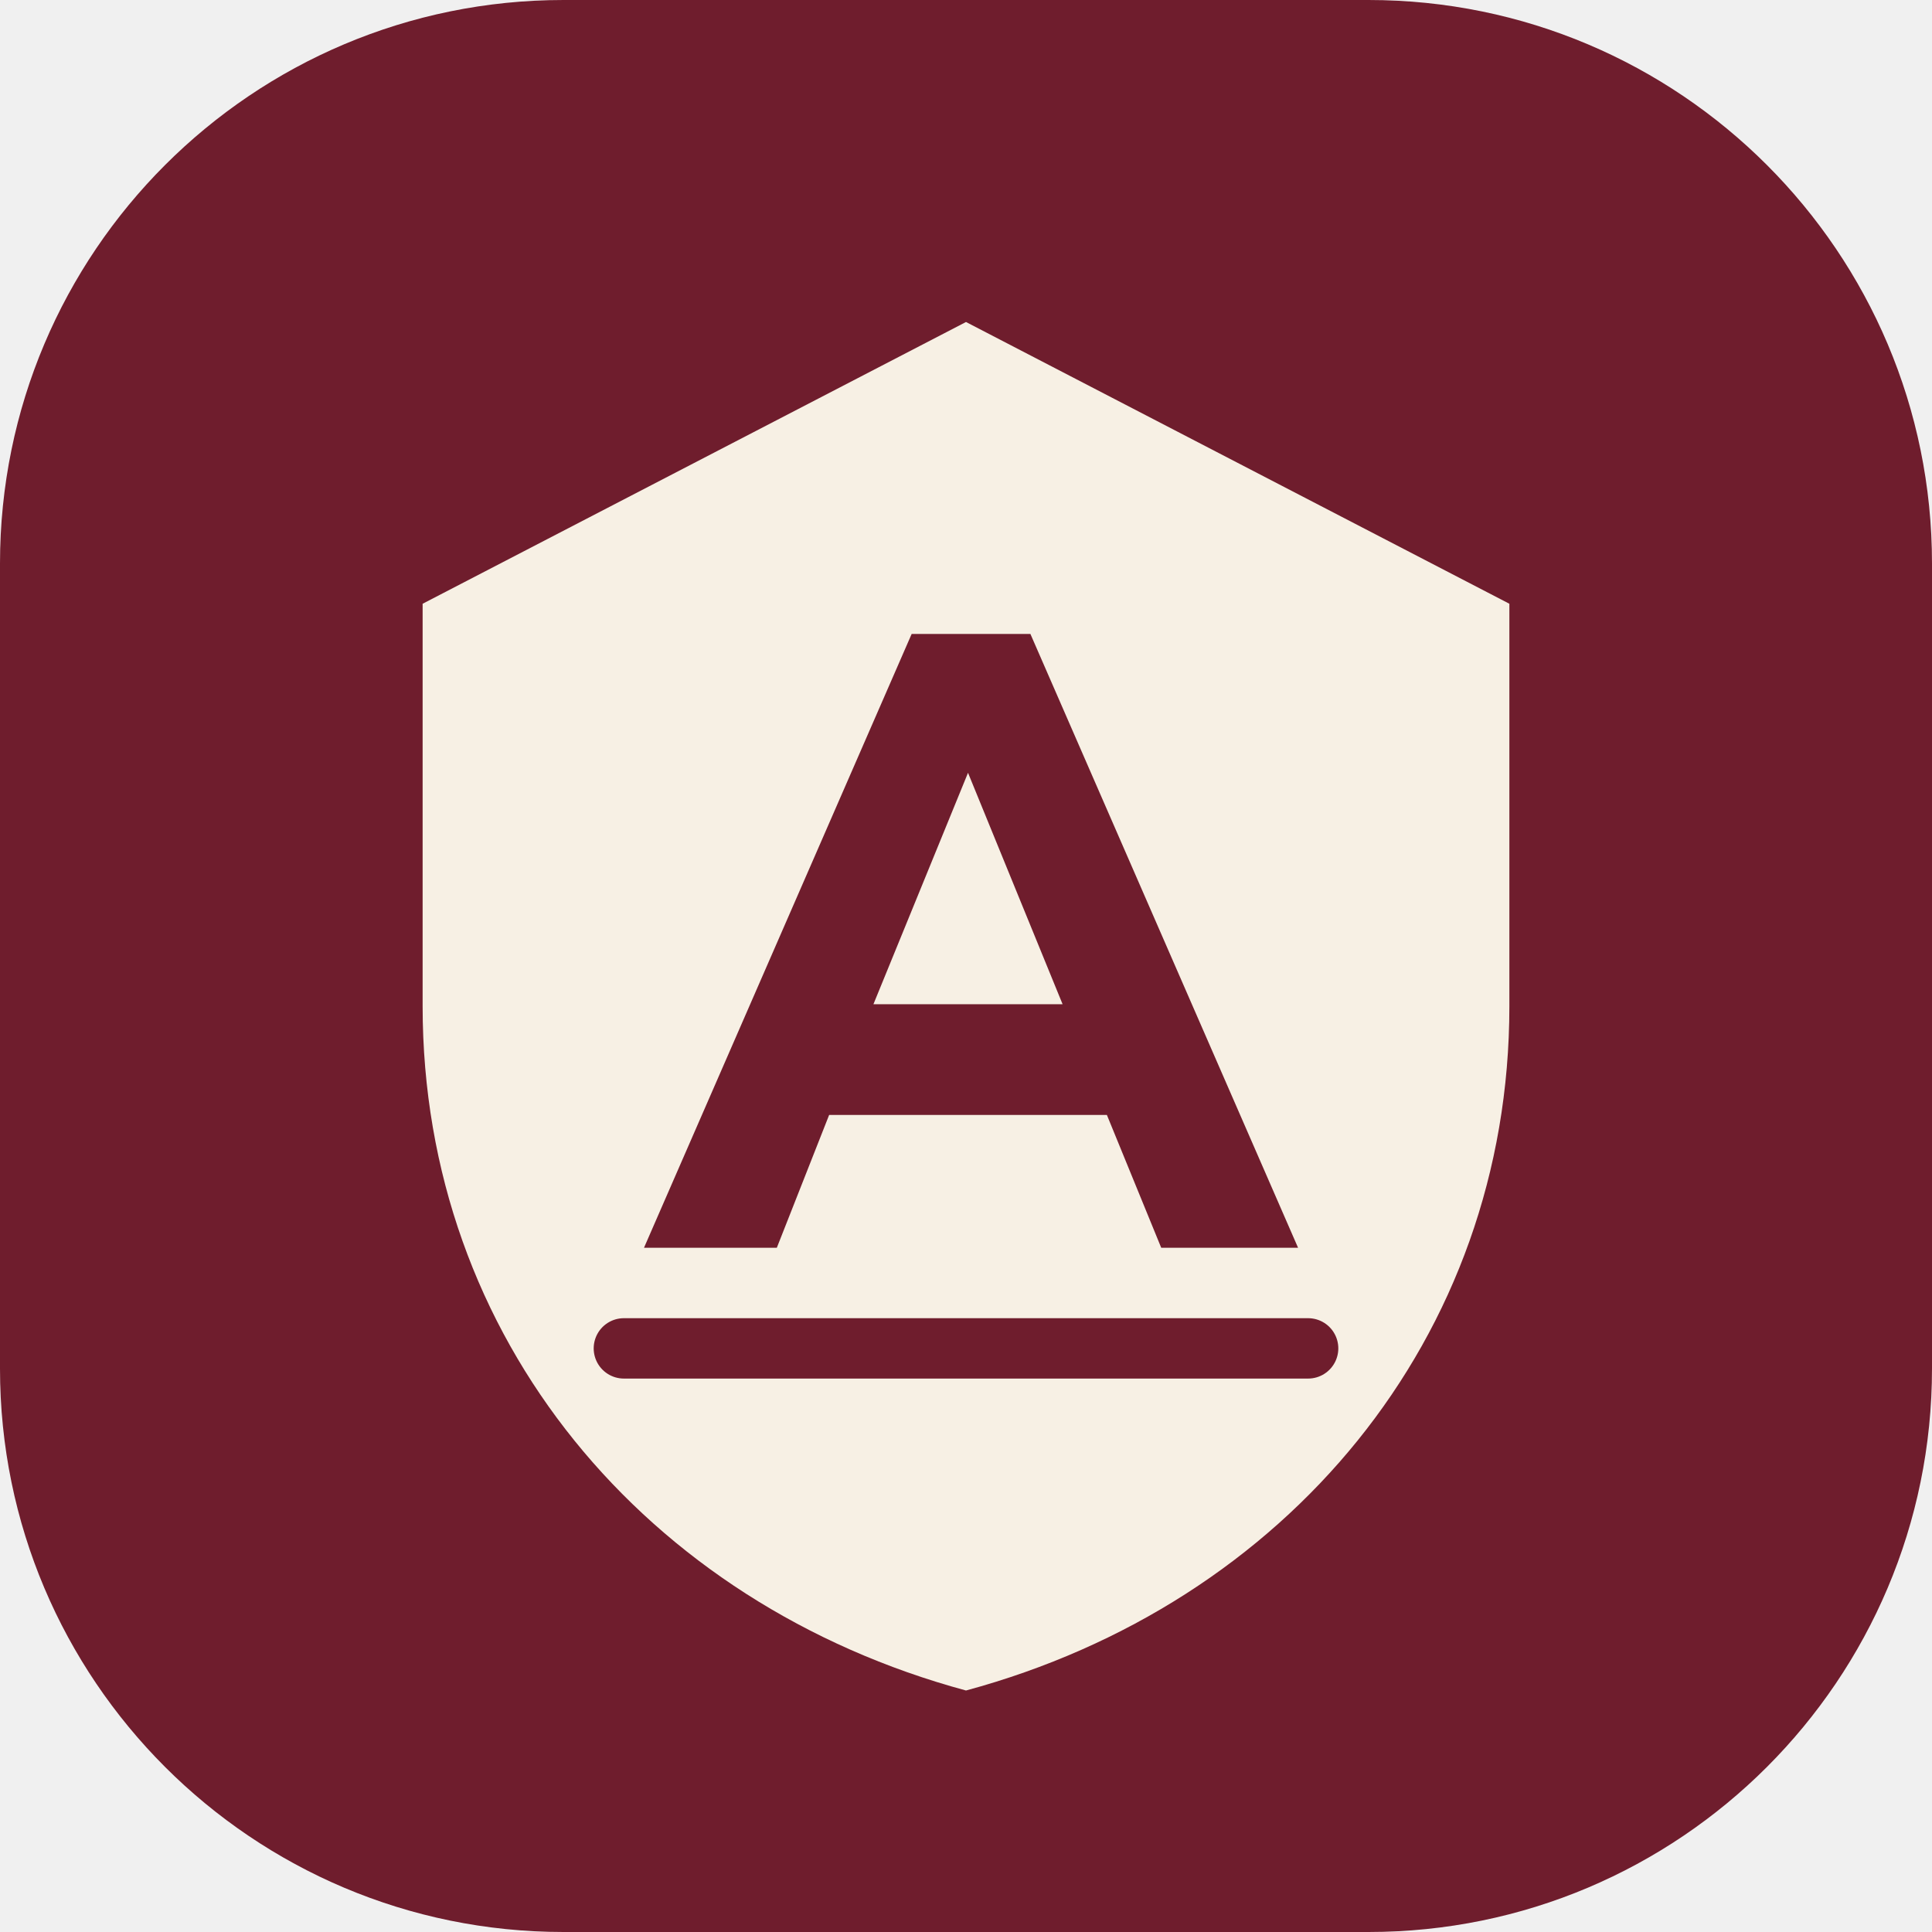
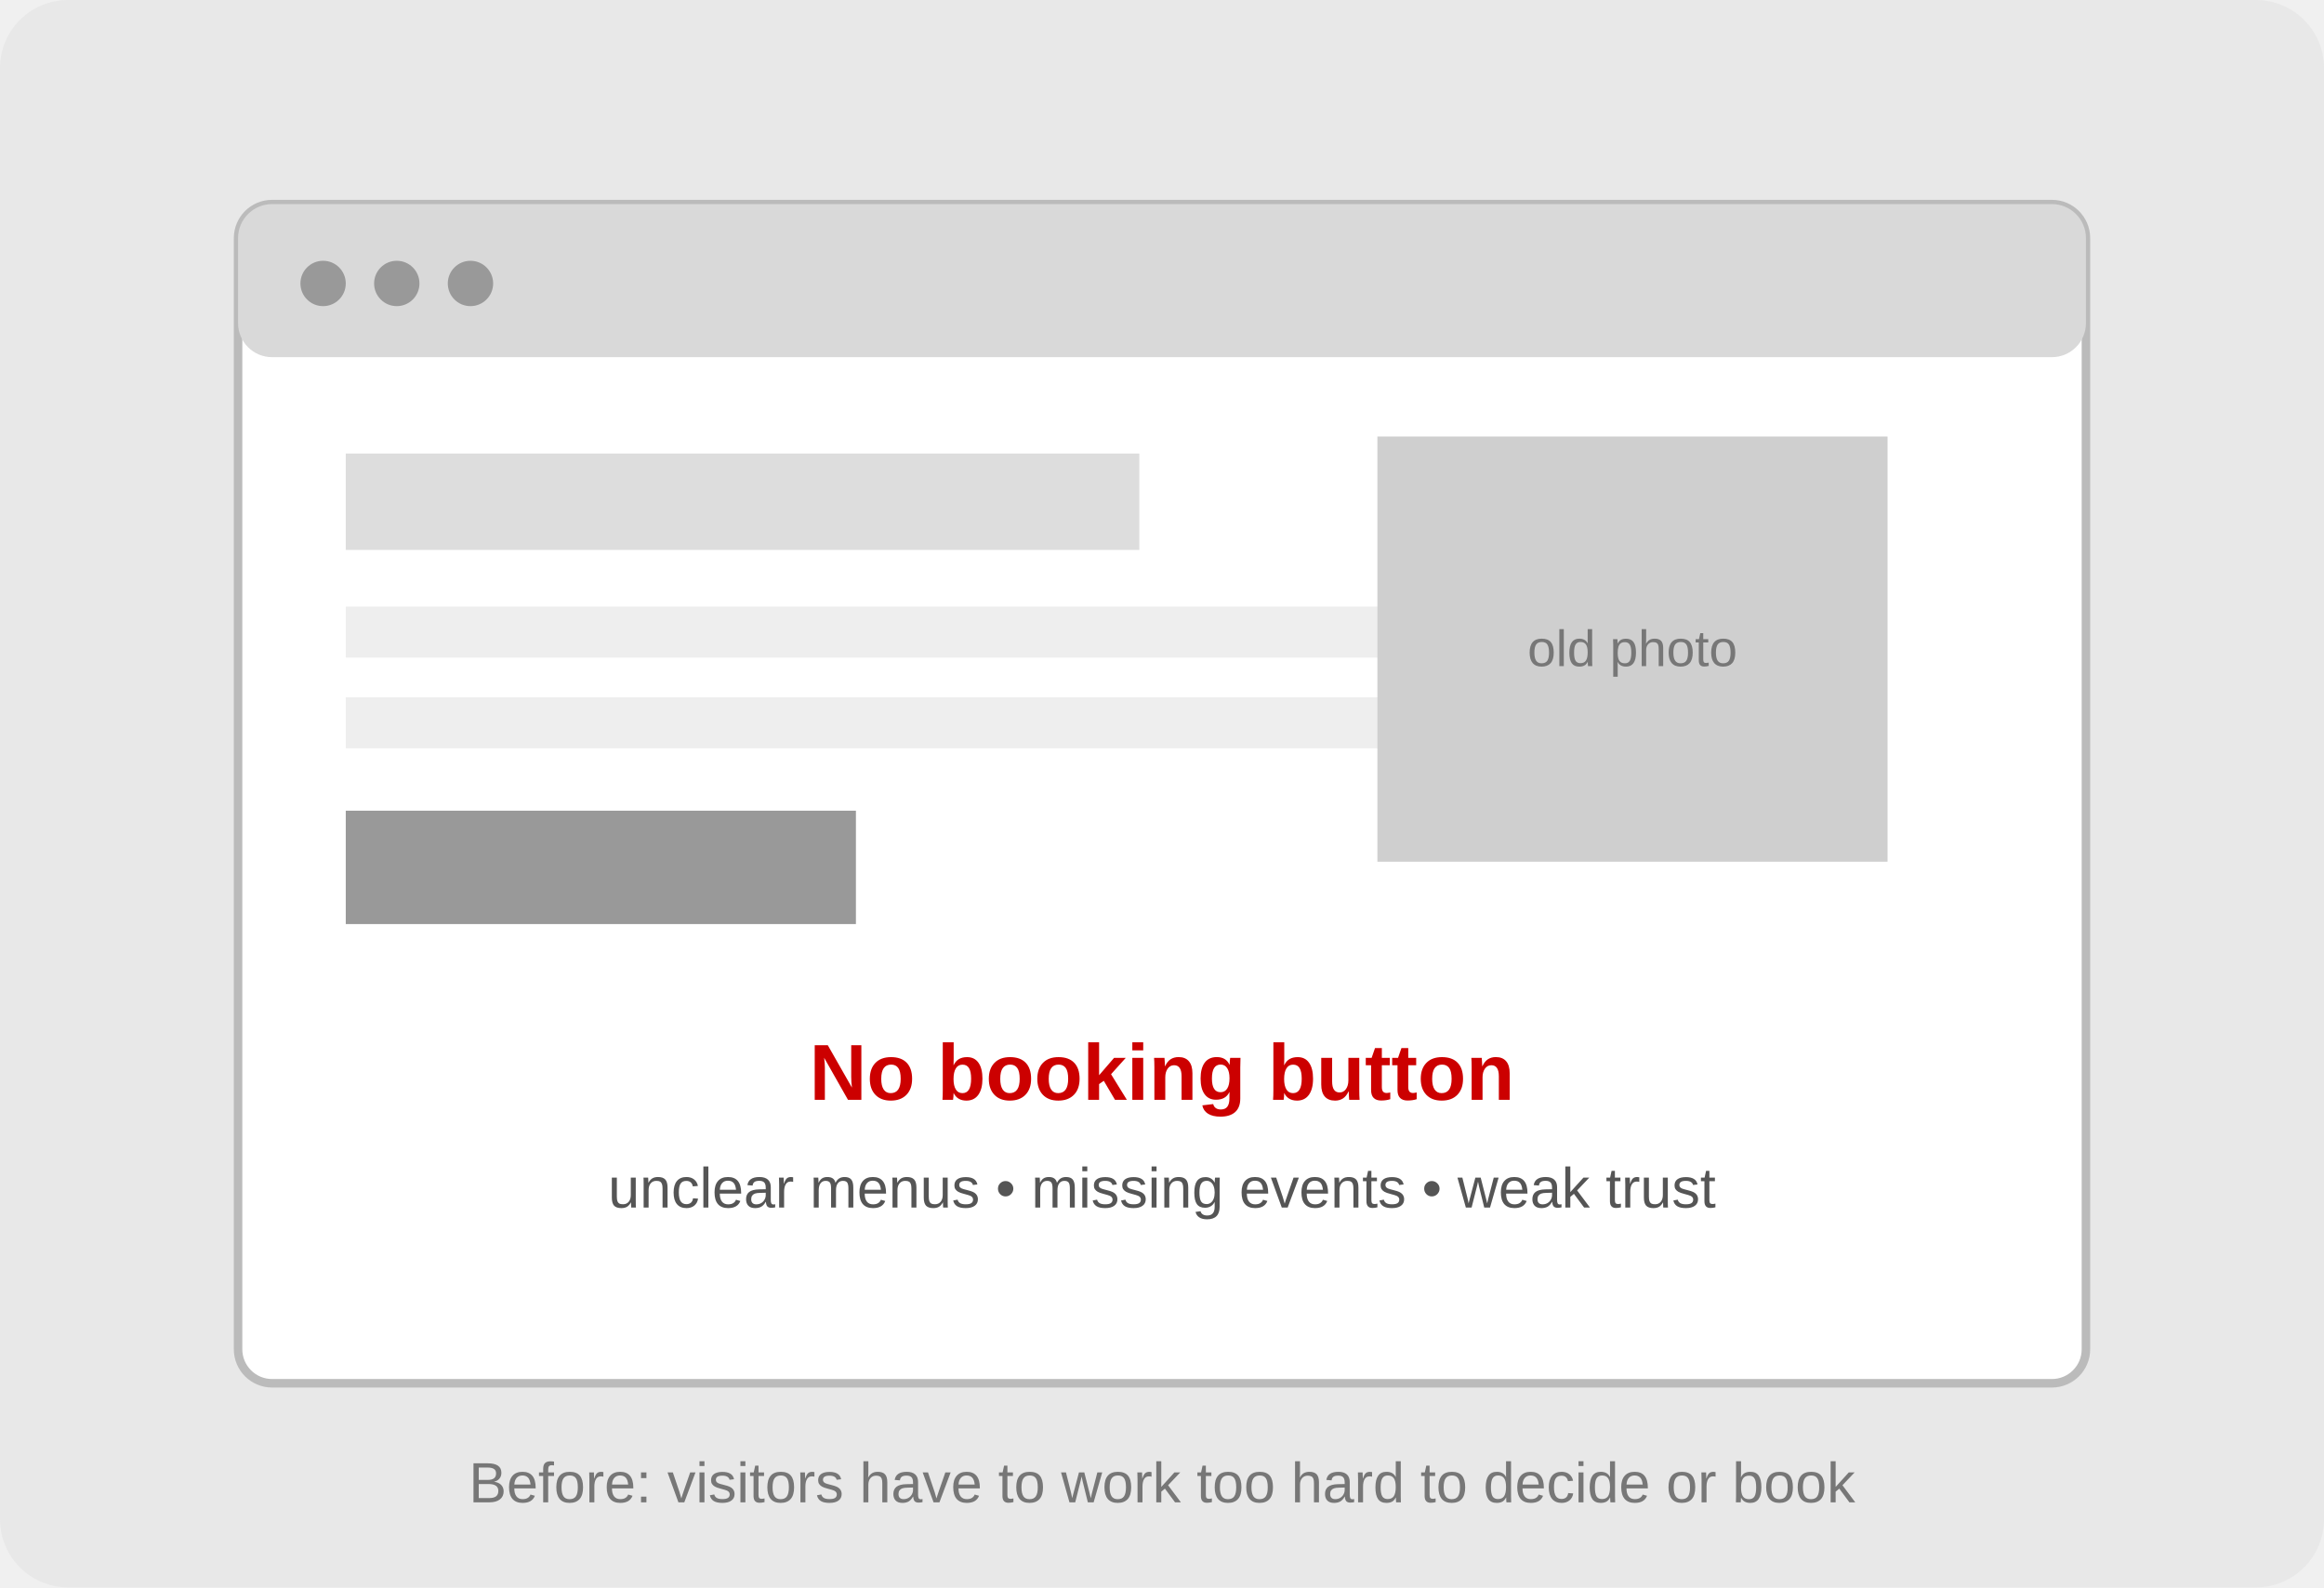
- <svg xmlns="http://www.w3.org/2000/svg" width="96" height="96" viewBox="0 0 96 96" fill="none" role="img" aria-label="The Alma Group logo mark">
-   <rect width="96" height="96" rx="28" fill="#6F1D2D" />
-   <path d="M48 16L75 30V50C75 66.5 63.9 79.7 48 84C32.1 79.7 21 66.5 21 50V30L48 16Z" fill="#F7F0E4" />
-   <path d="M32 62L45.3 31.5H51.2L64.5 62H57.7L55 55.4H41.2L38.6 62H32ZM43.4 49.9H52.8L48.1 38.4L43.4 49.9Z" fill="#6F1D2D" />
-   <path d="M31 67H65" stroke="#6F1D2D" stroke-width="3" stroke-linecap="round" />
+ <svg xmlns="http://www.w3.org/2000/svg" viewBox="0 0 820 560">
+   <rect width="820" height="560" rx="24" fill="#e8e8e8" />
+   <rect x="84" y="72" width="652" height="416" rx="12" fill="#fff" stroke="#bbb" stroke-width="3" />
+   <rect x="84" y="72" width="652" height="54" rx="12" fill="#d9d9d9" />
+   <circle cx="114" cy="100" r="8" fill="#999" />
+   <circle cx="140" cy="100" r="8" fill="#999" />
+   <circle cx="166" cy="100" r="8" fill="#999" />
+   <rect x="122" y="160" width="280" height="34" fill="#ddd" />
+   <rect x="122" y="214" width="430" height="18" fill="#eee" />
+   <rect x="122" y="246" width="380" height="18" fill="#eee" />
+   <rect x="122" y="286" width="180" height="40" fill="#999" />
+   <rect x="486" y="154" width="180" height="150" fill="#cfcfcf" />
+   <text x="576" y="235" text-anchor="middle" font-family="Arial" font-size="18" fill="#777">old photo</text>
+   <text x="410" y="388" text-anchor="middle" font-family="Arial" font-size="28" font-weight="700" fill="#c00">No booking button</text>
+   <text x="410" y="426" text-anchor="middle" font-family="Arial" font-size="20" fill="#555">unclear menus • missing events • weak trust</text>
+   <text x="410" y="530" text-anchor="middle" font-family="Arial" font-size="20" fill="#777">Before: visitors have to work too hard to decide or book</text>
</svg>
